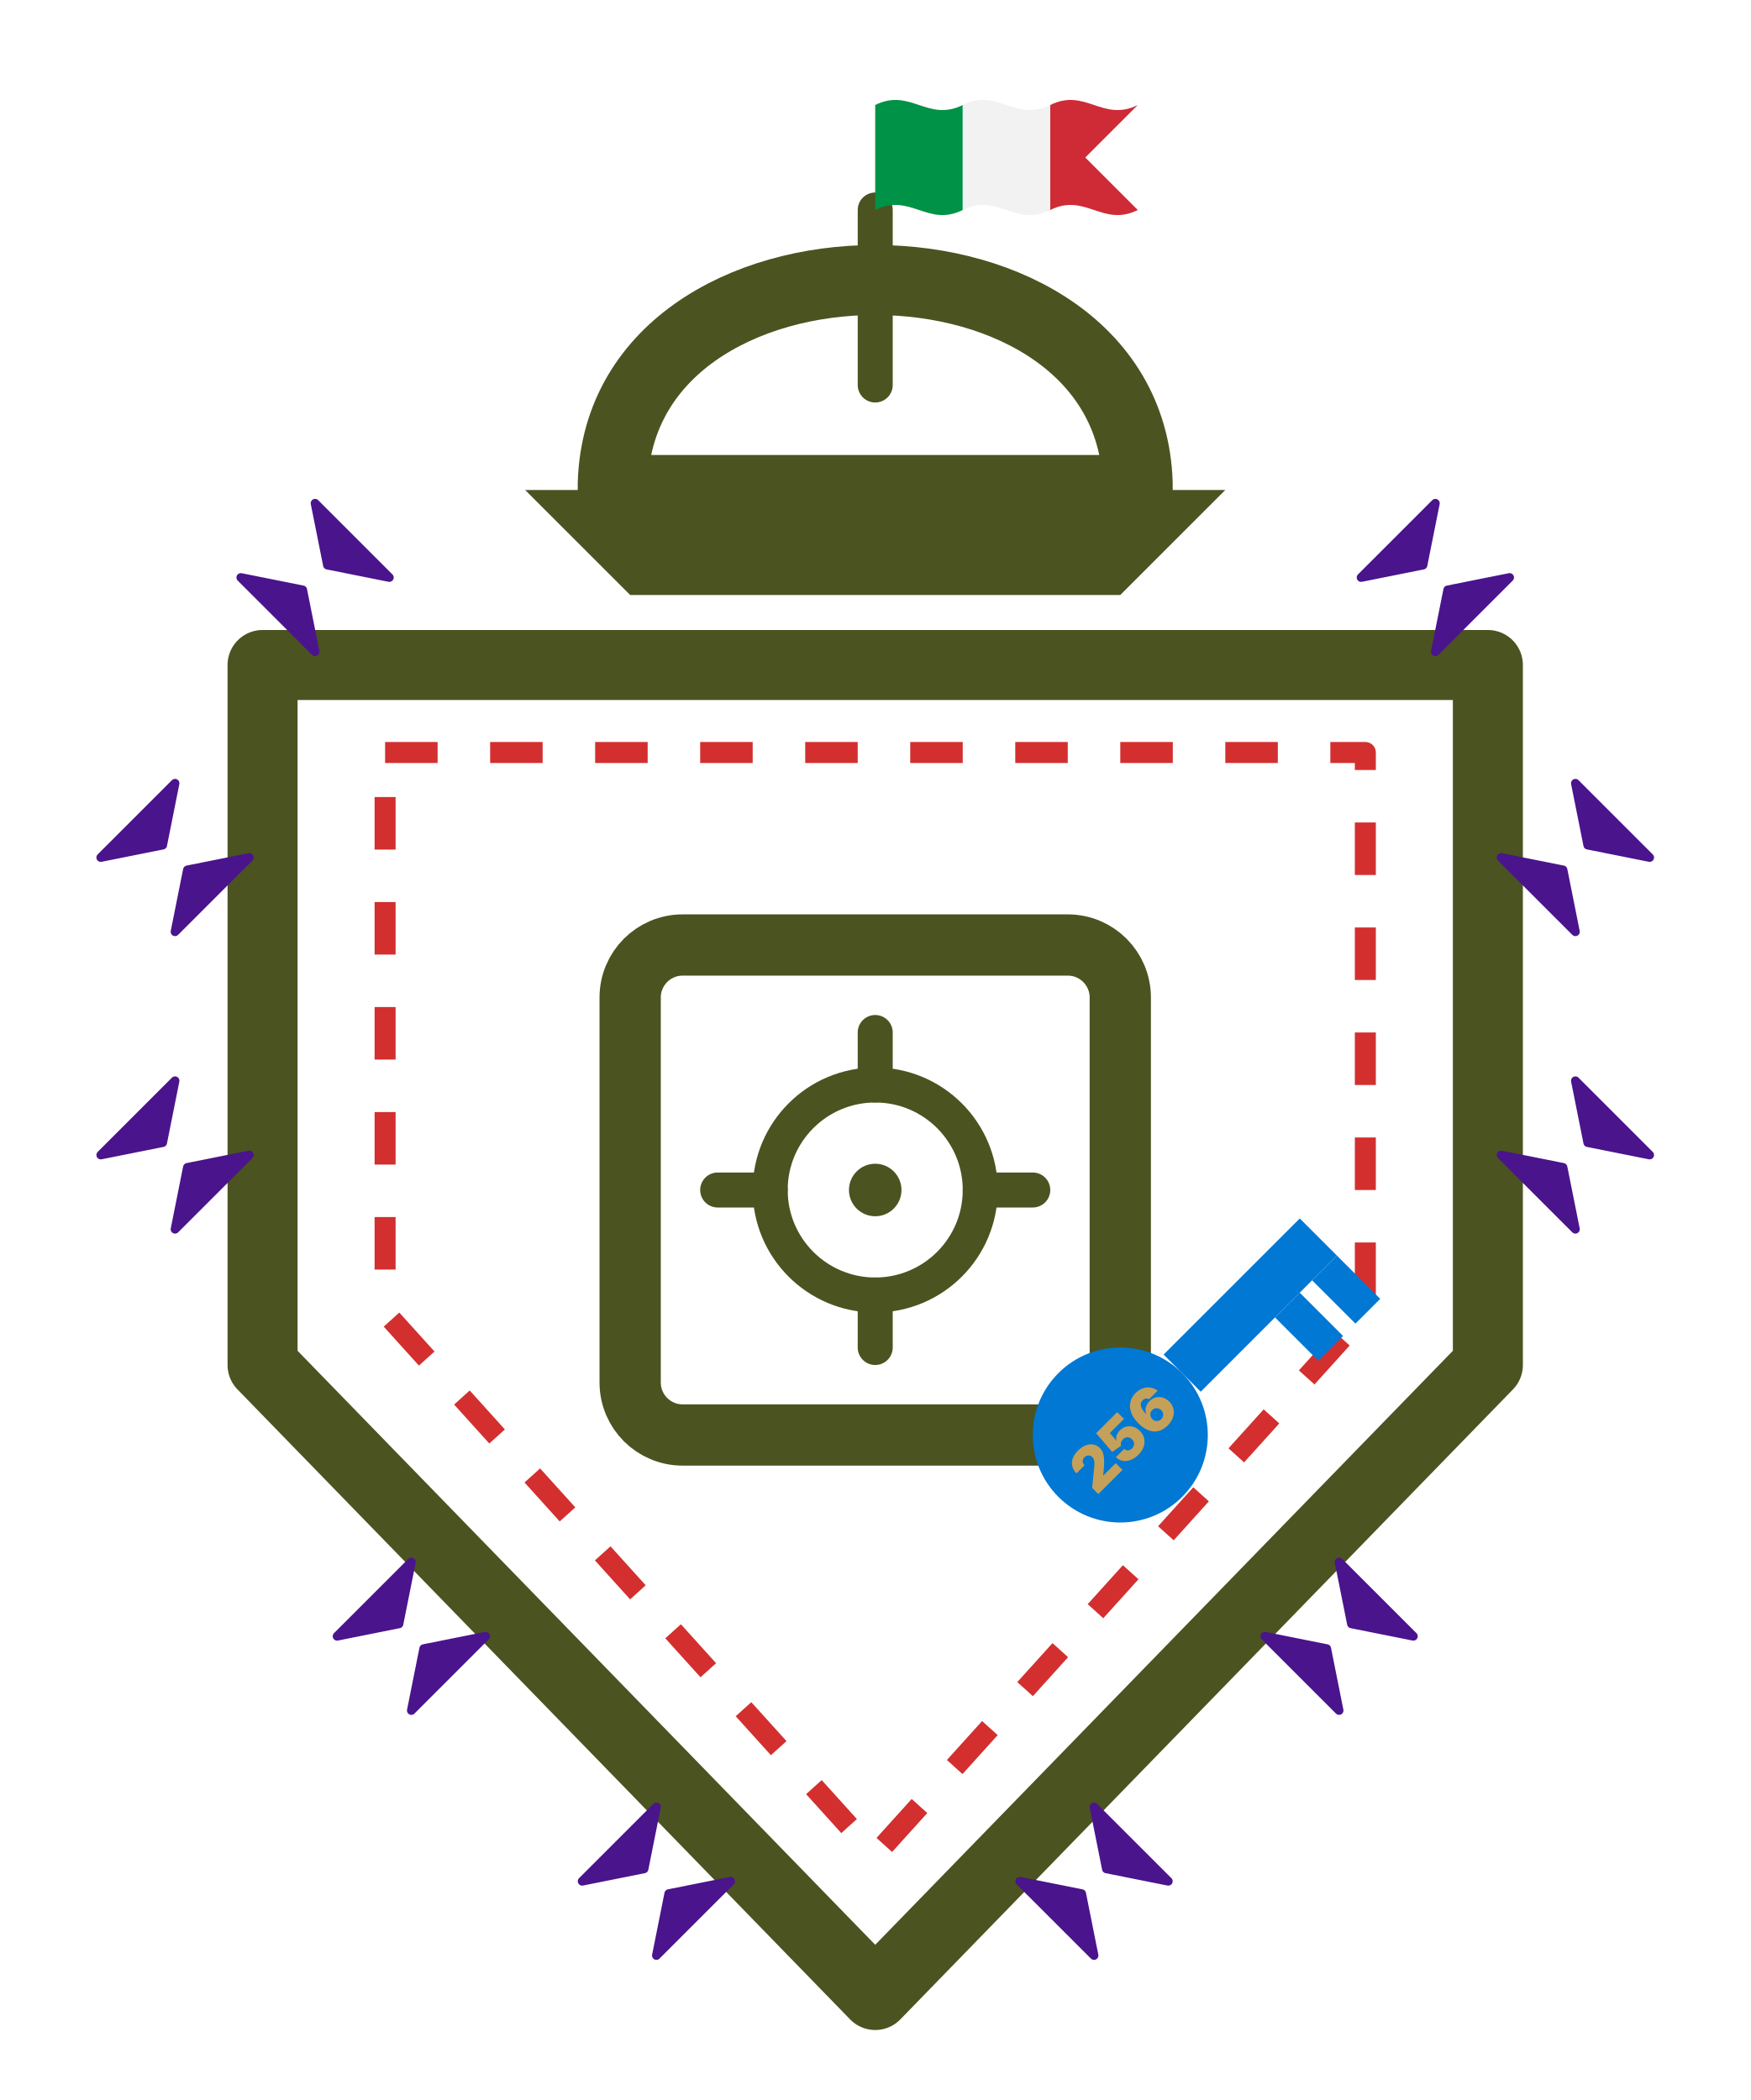
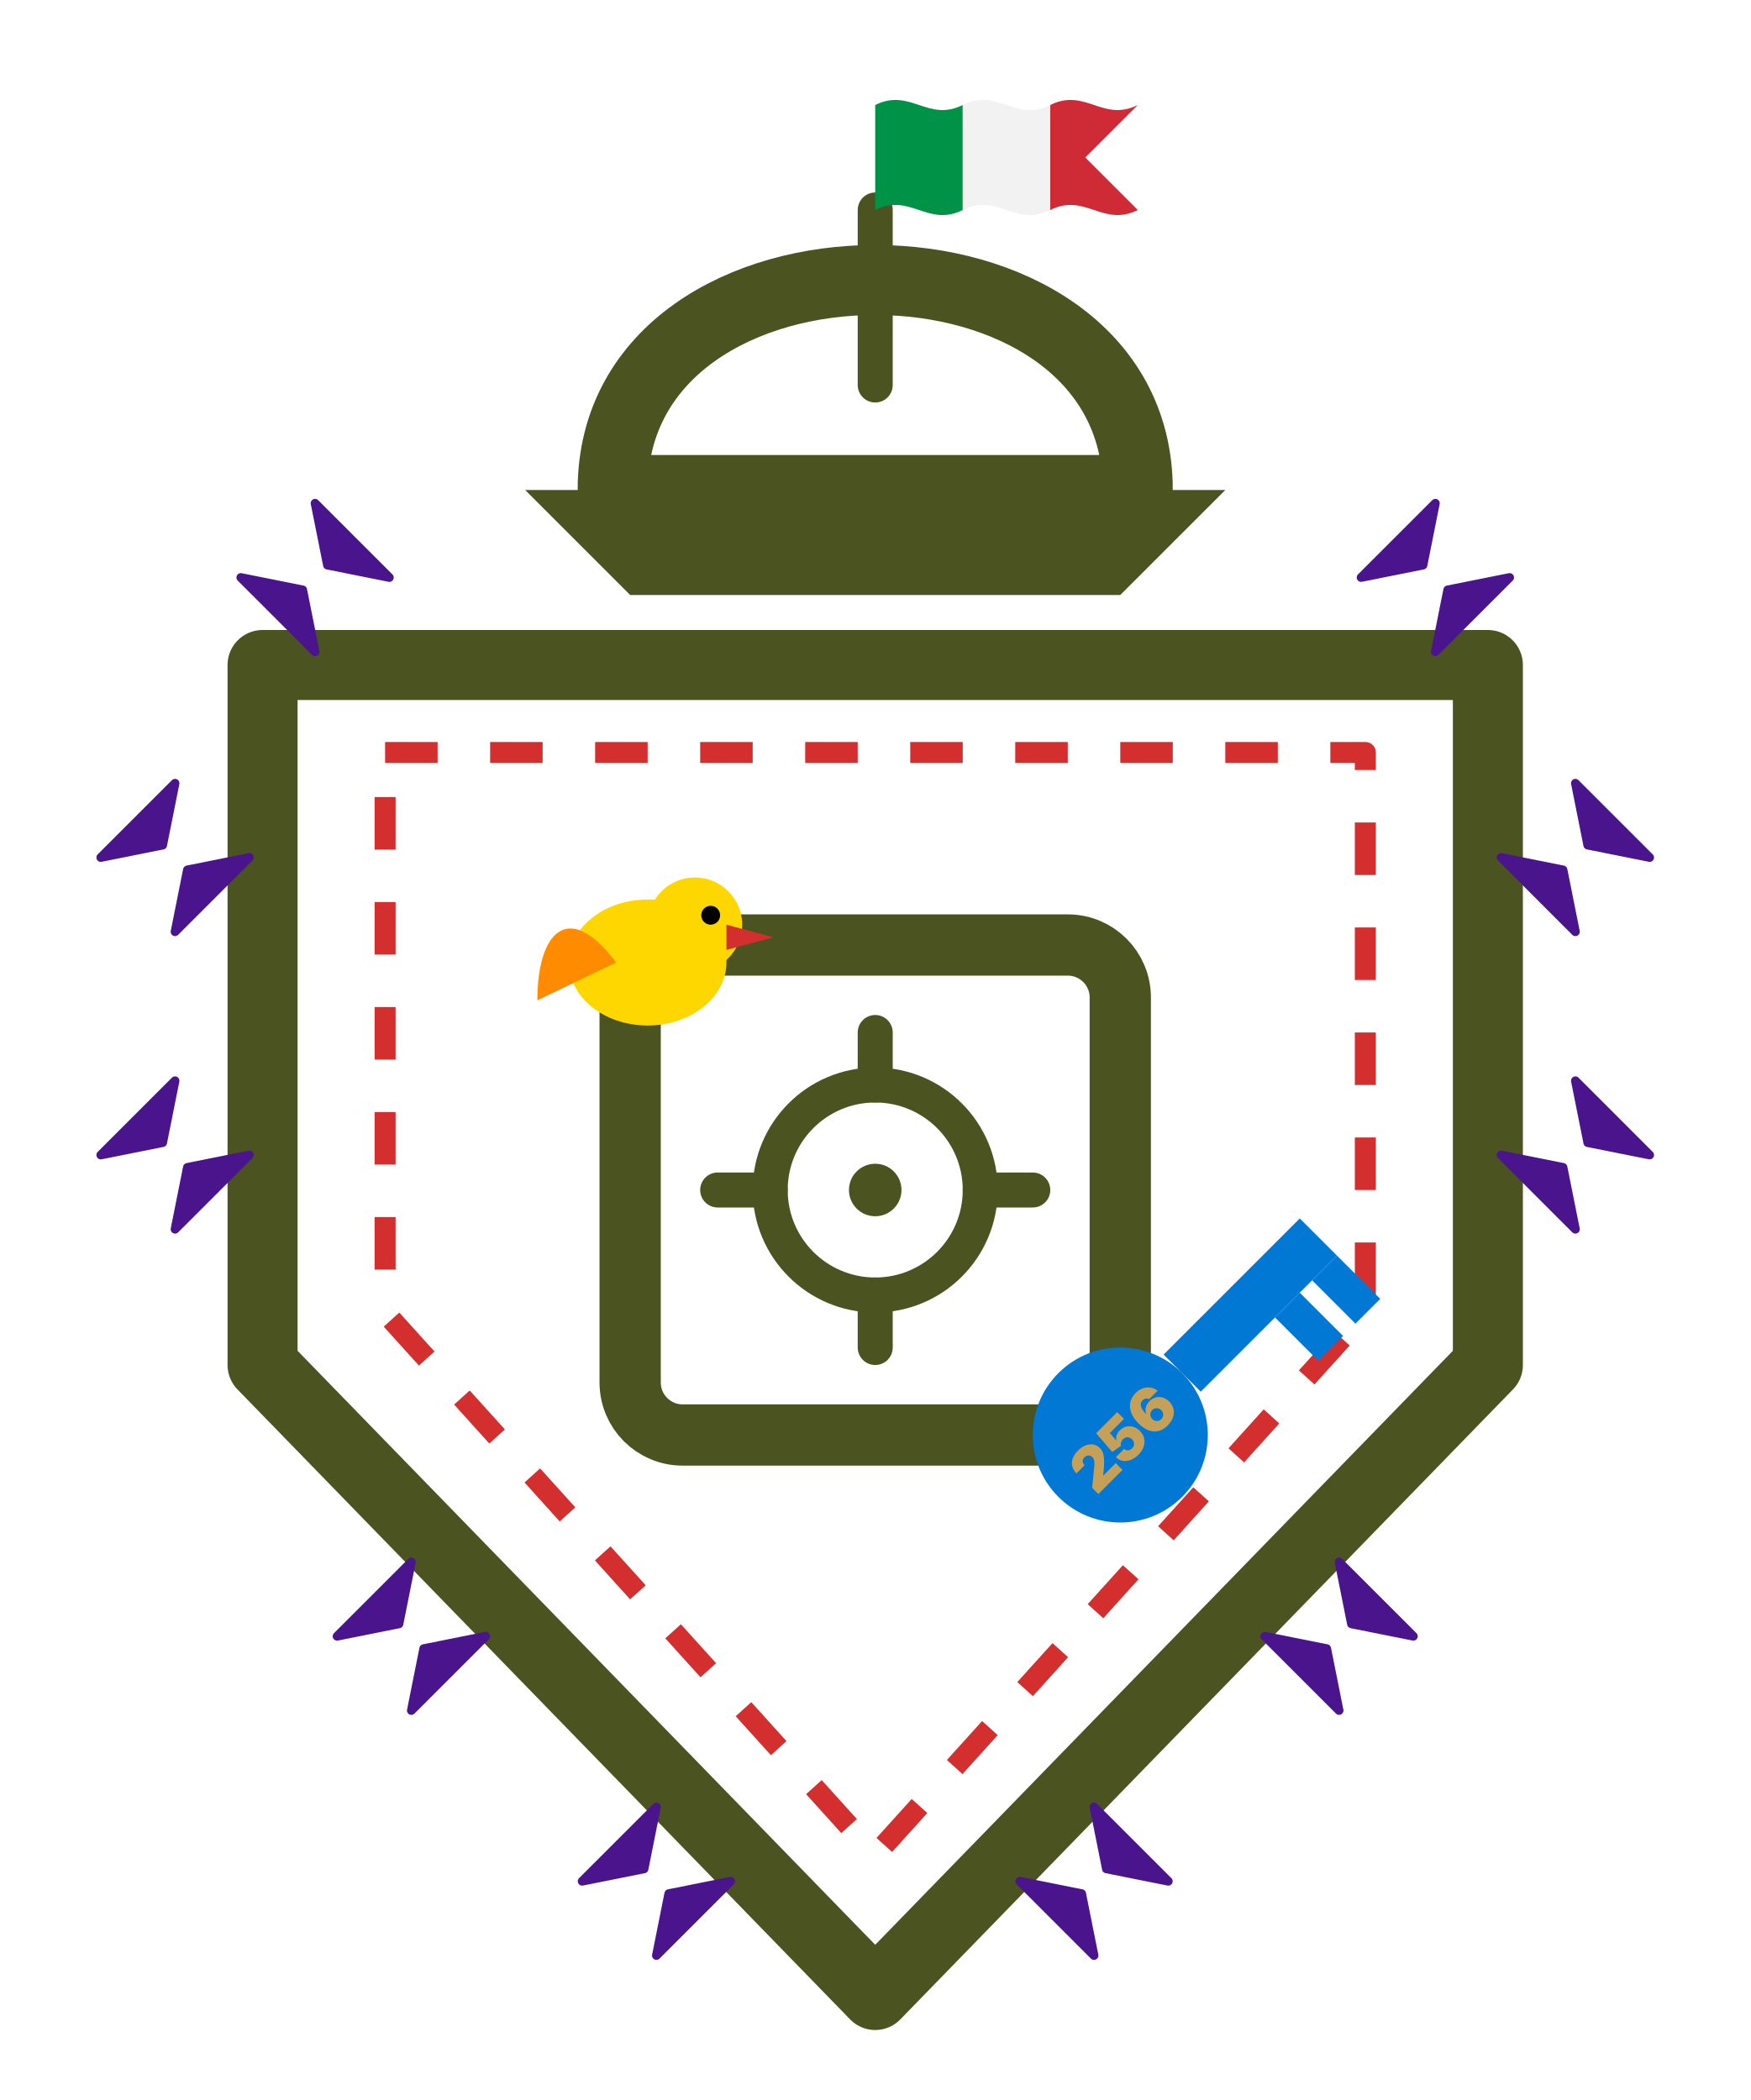
<svg xmlns="http://www.w3.org/2000/svg" viewBox="0 0 100 120" width="100%" height="100%" style="max-width: 250px; display: block; margin: auto;">
  <path d="M35 28 C35 12, 65 12, 65 28 Z" fill="none" stroke="#4B5320" stroke-width="4" stroke-linecap="round" />
  <path d="M30 28 L70 28 L64 34 L36 34 Z" fill="#4B5320" />
  <line x1="50" y1="12" x2="50" y2="22" stroke="#4B5320" stroke-width="2" stroke-linecap="round" />
  <g transform="translate(50, 5)">
    <animateTransform attributeName="transform" type="rotate" values="-4; 4; -4" dur="2.5s" repeatCount="indefinite" additive="sum" />
    <path d="M 0,1 C 2,0 3,2 5,1 L 5,7 C 3,8 2,6 0,7 Z" fill="#009246" />
    <path d="M 5,1 C 7,0 8,2 10,1 L 10,7 C 8,8 7,6 5,7 Z" fill="#F1F2F1" />
    <path d="M 10,1 C 12,0 13,2 15,1 L 12,4 L 15,7 C 13,8 12,6 10,7 Z" fill="#CE2B37" />
  </g>
  <polygon points="15 38, 85 38, 85 78, 50 114, 15 78" fill="none" stroke="#4B5320" stroke-width="4" stroke-linejoin="round" />
  <g fill="#4A148C" stroke="#4A148C" stroke-width="0.5" stroke-linejoin="round">
    <g transform="translate(18, 33) rotate(45)">
      <animateTransform attributeName="transform" type="scale" values="0.9; 1.1; 0.9" dur="3s" repeatCount="indefinite" additive="sum" />
      <animateTransform attributeName="transform" type="rotate" values="42; 48; 42" dur="4s" repeatCount="indefinite" additive="sum" />
      <path d="M -3 -3 L 3 -3 L 0 -1 Z M -3 3 L 3 3 L 0 1 Z" />
    </g>
    <g transform="translate(82, 33) rotate(-45)">
      <animateTransform attributeName="transform" type="scale" values="0.9; 1.1; 0.9" dur="3.2s" repeatCount="indefinite" additive="sum" />
      <animateTransform attributeName="transform" type="rotate" values="-48; -42; -48" dur="3.7s" repeatCount="indefinite" additive="sum" />
      <path d="M -3 -3 L 3 -3 L 0 -1 Z M -3 3 L 3 3 L 0 1 Z" />
    </g>
    <g transform="translate(90, 49) rotate(45)">
      <animateTransform attributeName="transform" type="scale" values="0.9; 1.1; 0.9" dur="2.8s" repeatCount="indefinite" additive="sum" />
      <animateTransform attributeName="transform" type="rotate" values="40; 50; 40" dur="4.2s" repeatCount="indefinite" additive="sum" />
      <path d="M -3 -3 L 3 -3 L 0 -1 Z M -3 3 L 3 3 L 0 1 Z" />
    </g>
    <g transform="translate(90, 66) rotate(45)">
      <animateTransform attributeName="transform" type="scale" values="0.9; 1.1; 0.9" dur="3.1s" repeatCount="indefinite" additive="sum" />
      <animateTransform attributeName="transform" type="rotate" values="43; 47; 43" dur="3.9s" repeatCount="indefinite" additive="sum" />
      <path d="M -3 -3 L 3 -3 L 0 -1 Z M -3 3 L 3 3 L 0 1 Z" />
    </g>
    <g transform="translate(76.5, 93.5) rotate(45)">
      <animateTransform attributeName="transform" type="scale" values="0.9; 1.1; 0.9" dur="2.9s" repeatCount="indefinite" additive="sum" />
      <animateTransform attributeName="transform" type="rotate" values="41; 49; 41" dur="4.5s" repeatCount="indefinite" additive="sum" />
      <path d="M -3 -3 L 3 -3 L 0 -1 Z M -3 3 L 3 3 L 0 1 Z" />
    </g>
    <g transform="translate(62.5, 107.5) rotate(45)">
      <animateTransform attributeName="transform" type="scale" values="0.9; 1.1; 0.9" dur="3.3s" repeatCount="indefinite" additive="sum" />
      <animateTransform attributeName="transform" type="rotate" values="44; 46; 44" dur="3.6s" repeatCount="indefinite" additive="sum" />
      <path d="M -3 -3 L 3 -3 L 0 -1 Z M -3 3 L 3 3 L 0 1 Z" />
    </g>
    <g transform="translate(23.5, 93.5) rotate(-45)">
      <animateTransform attributeName="transform" type="scale" values="0.9; 1.1; 0.9" dur="3.4s" repeatCount="indefinite" additive="sum" />
      <animateTransform attributeName="transform" type="rotate" values="-49; -41; -49" dur="4.1s" repeatCount="indefinite" additive="sum" />
      <path d="M -3 -3 L 3 -3 L 0 -1 Z M -3 3 L 3 3 L 0 1 Z" />
    </g>
    <g transform="translate(37.5, 107.5) rotate(-45)">
      <animateTransform attributeName="transform" type="scale" values="0.9; 1.1; 0.9" dur="2.7s" repeatCount="indefinite" additive="sum" />
      <animateTransform attributeName="transform" type="rotate" values="-46; -44; -46" dur="4.4s" repeatCount="indefinite" additive="sum" />
      <path d="M -3 -3 L 3 -3 L 0 -1 Z M -3 3 L 3 3 L 0 1 Z" />
    </g>
    <g transform="translate(10, 49) rotate(-45)">
      <animateTransform attributeName="transform" type="scale" values="0.9; 1.1; 0.9" dur="3.5s" repeatCount="indefinite" additive="sum" />
      <animateTransform attributeName="transform" type="rotate" values="-42; -48; -42" dur="3.8s" repeatCount="indefinite" additive="sum" />
      <path d="M -3 -3 L 3 -3 L 0 -1 Z M -3 3 L 3 3 L 0 1 Z" />
    </g>
    <g transform="translate(10, 66) rotate(-45)">
      <animateTransform attributeName="transform" type="scale" values="0.9; 1.1; 0.9" dur="3s" repeatCount="indefinite" additive="sum" />
      <animateTransform attributeName="transform" type="rotate" values="-45; -45; -45" dur="4s" repeatCount="indefinite" additive="sum" />
      <path d="M -3 -3 L 3 -3 L 0 -1 Z M -3 3 L 3 3 L 0 1 Z" />
    </g>
  </g>
  <polygon points="22 43, 78 43, 78 75, 50 106, 22 75" fill="none" stroke="#D32F2F" stroke-width="1.2" stroke-dasharray="3,3" stroke-linejoin="round">
    <animate attributeName="opacity" values="0.3; 1.0; 0.3" dur="2s" repeatCount="indefinite" />
  </polygon>
  <rect x="36" y="54" width="28" height="28" rx="3" fill="none" stroke="#4B5320" stroke-width="3.5" stroke-linejoin="round" />
+   <g transform="translate(37, 55) scale(1.8)">
+     <ellipse cx="0" cy="0" rx="2.5" ry="2" fill="#FFD700" />
+     <circle cx="1.5" cy="-1.2" r="1.5" fill="#FFD700" />
+     <circle cx="2" cy="-1.5" r="0.3" fill="#000" />
+     <path d="M 2.5,-1.2 L 4,-0.8 L 2.5,-0.4 Z" fill="#D32F2F">
+       <animate attributeName="d" values="M 2.5,-1.2 L 4,-0.8 L 2.5,-0.4 Z; M 2.5,-1.5 L 4.5,-0.8 L 2.5,-0.1 Z; M 2.5,-1.2 L 4,-0.8 L 2.5,-0.4 Z" dur="0.4s" repeatCount="indefinite" />
+     </path>
+     <path d="M -1,0 C -2.5,-2 -3.5,-1 -3.5,1.2 Z" fill="#FF8C00">
+       <animateTransform attributeName="transform" type="rotate" values="0; -25; 0; 0; 0" dur="4s" repeatCount="indefinite" />
+     </path>
+   </g>
  <circle cx="50" cy="68" r="6" fill="none" stroke="#4B5320" stroke-width="2" />
  <circle cx="50" cy="68" r="1.5" fill="#4B5320" />
  <line x1="50" y1="59" x2="50" y2="62" stroke="#4B5320" stroke-width="2" stroke-linecap="round" />
  <line x1="50" y1="74" x2="50" y2="77" stroke="#4B5320" stroke-width="2" stroke-linecap="round" />
  <line x1="41" y1="68" x2="44" y2="68" stroke="#4B5320" stroke-width="2" stroke-linecap="round" />
  <line x1="56" y1="68" x2="59" y2="68" stroke="#4B5320" stroke-width="2" stroke-linecap="round" />
  <g transform="translate(64, 82) rotate(-45)">
    <circle cx="0" cy="0" r="5" fill="#0078D4" />
    <rect x="5" y="-1.5" width="11" height="3" fill="#0078D4" />
    <path d="M 11 1.5 L 13 1.5 L 13 5 L 11 5 Z M 14 1.5 L 16 1.5 L 16 5 L 14 5 Z" fill="#0078D4" />
    <text x="0" y="1.5" fill="#C5A059" font-family="system-ui, -apple-system, sans-serif" font-size="3.5" font-weight="900" text-anchor="middle">256</text>
  </g>
</svg>
